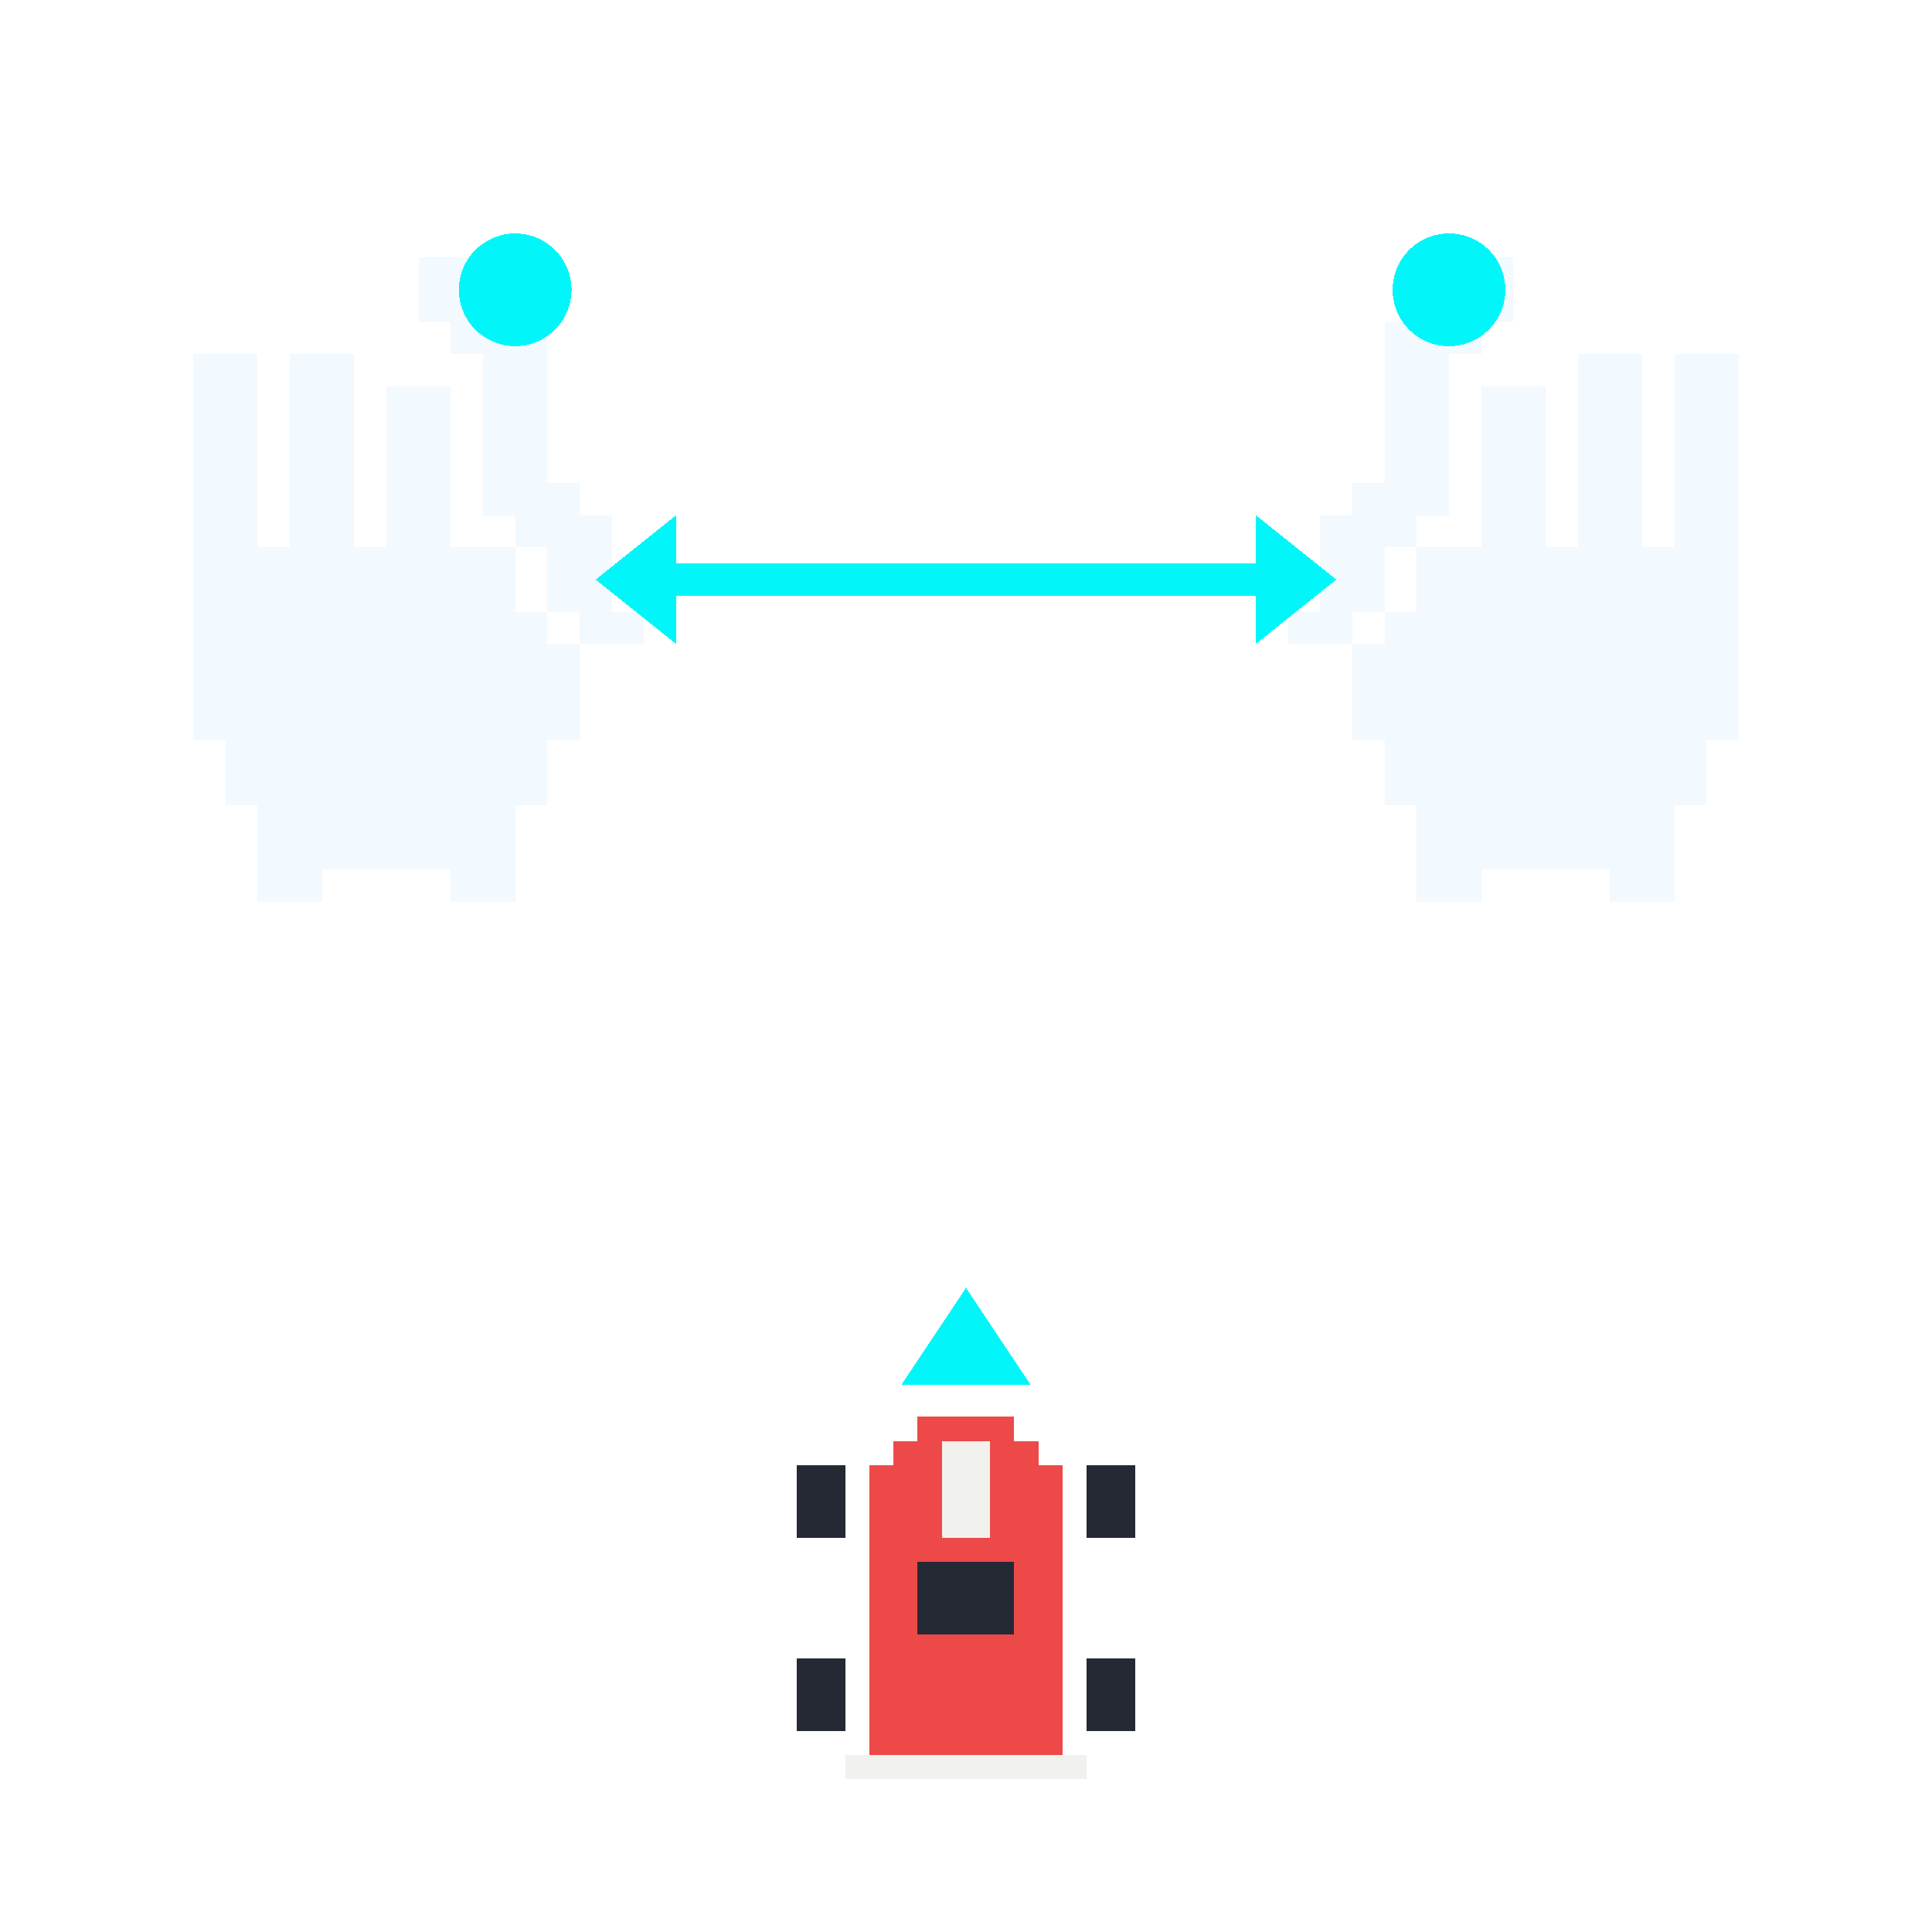
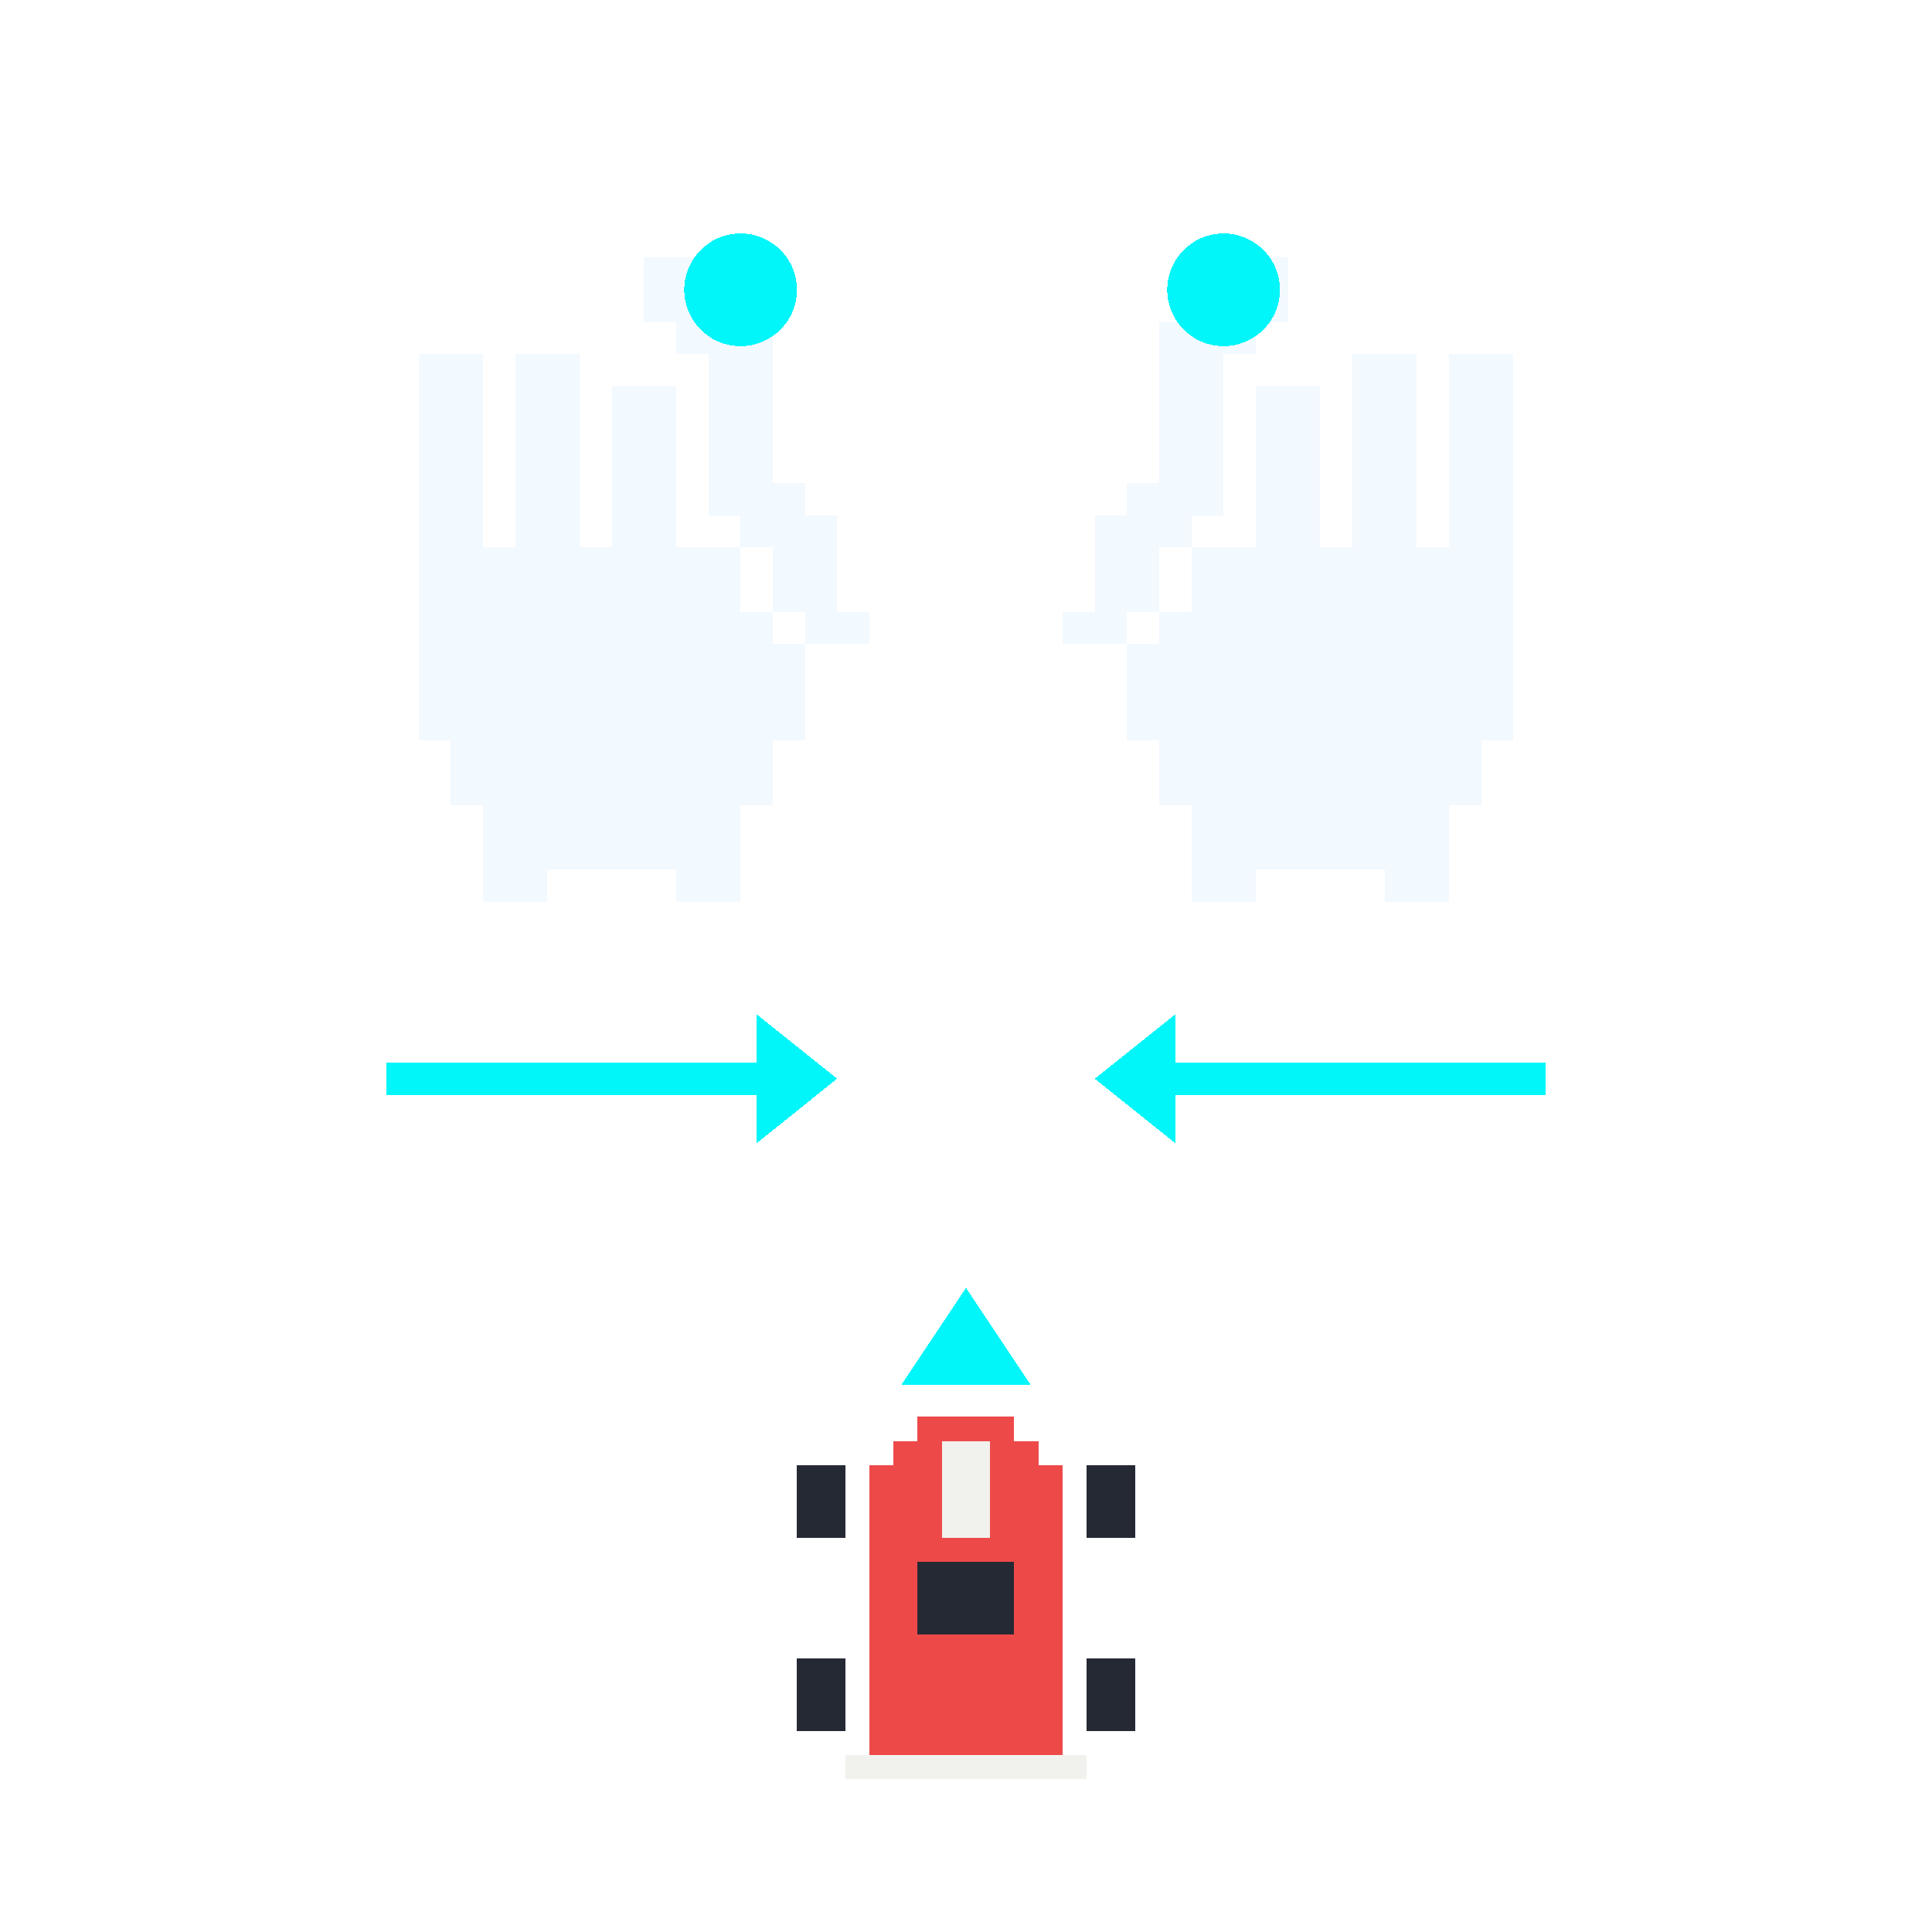
<svg xmlns="http://www.w3.org/2000/svg" width="240" height="240" viewBox="0 0 240 240" shape-rendering="crispEdges">
  <g fill="#F2F9FF">
-     <rect x="52" y="32" width="8" height="4" fill="#F2F9FF" />
-     <rect x="52" y="36" width="12" height="4" fill="#F2F9FF" />
-     <rect x="56" y="40" width="12" height="4" fill="#F2F9FF" />
-     <rect x="24" y="44" width="8" height="4" fill="#F2F9FF" />
-     <rect x="36" y="44" width="8" height="4" fill="#F2F9FF" />
-     <rect x="60" y="44" width="8" height="4" fill="#F2F9FF" />
-     <rect x="24" y="48" width="8" height="4" fill="#F2F9FF" />
-     <rect x="36" y="48" width="8" height="4" fill="#F2F9FF" />
-     <rect x="48" y="48" width="8" height="4" fill="#F2F9FF" />
-     <rect x="60" y="48" width="8" height="4" fill="#F2F9FF" />
-     <rect x="24" y="52" width="8" height="4" fill="#F2F9FF" />
-     <rect x="36" y="52" width="8" height="4" fill="#F2F9FF" />
-     <rect x="48" y="52" width="8" height="4" fill="#F2F9FF" />
-     <rect x="60" y="52" width="8" height="4" fill="#F2F9FF" />
-     <rect x="24" y="56" width="8" height="4" fill="#F2F9FF" />
-     <rect x="36" y="56" width="8" height="4" fill="#F2F9FF" />
-     <rect x="48" y="56" width="8" height="4" fill="#F2F9FF" />
-     <rect x="60" y="56" width="8" height="4" fill="#F2F9FF" />
-     <rect x="24" y="60" width="8" height="4" fill="#F2F9FF" />
-     <rect x="36" y="60" width="8" height="4" fill="#F2F9FF" />
-     <rect x="48" y="60" width="8" height="4" fill="#F2F9FF" />
-     <rect x="60" y="60" width="12" height="4" fill="#F2F9FF" />
-     <rect x="24" y="64" width="8" height="4" fill="#F2F9FF" />
-     <rect x="36" y="64" width="8" height="4" fill="#F2F9FF" />
-     <rect x="48" y="64" width="8" height="4" fill="#F2F9FF" />
-     <rect x="64" y="64" width="12" height="4" fill="#F2F9FF" />
-     <rect x="24" y="68" width="40" height="4" fill="#F2F9FF" />
-     <rect x="68" y="68" width="8" height="4" fill="#F2F9FF" />
-     <rect x="24" y="72" width="40" height="4" fill="#F2F9FF" />
-     <rect x="68" y="72" width="8" height="4" fill="#F2F9FF" />
-     <rect x="24" y="76" width="44" height="4" fill="#F2F9FF" />
-     <rect x="72" y="76" width="8" height="4" fill="#F2F9FF" />
-     <rect x="24" y="80" width="48" height="4" fill="#F2F9FF" />
-     <rect x="24" y="84" width="48" height="4" fill="#F2F9FF" />
-     <rect x="24" y="88" width="48" height="4" fill="#F2F9FF" />
-     <rect x="28" y="92" width="40" height="4" fill="#F2F9FF" />
-     <rect x="28" y="96" width="40" height="4" fill="#F2F9FF" />
-     <rect x="32" y="100" width="32" height="4" fill="#F2F9FF" />
-     <rect x="32" y="104" width="32" height="4" fill="#F2F9FF" />
-     <rect x="32" y="108" width="8" height="4" fill="#F2F9FF" />
-     <rect x="56" y="108" width="8" height="4" fill="#F2F9FF" />
+     <rect x="80" y="32" width="8" height="4" fill="#F2F9FF" />
+     <rect x="80" y="36" width="12" height="4" fill="#F2F9FF" />
+     <rect x="84" y="40" width="12" height="4" fill="#F2F9FF" />
+     <rect x="52" y="44" width="8" height="4" fill="#F2F9FF" />
+     <rect x="64" y="44" width="8" height="4" fill="#F2F9FF" />
+     <rect x="88" y="44" width="8" height="4" fill="#F2F9FF" />
+     <rect x="52" y="48" width="8" height="4" fill="#F2F9FF" />
+     <rect x="64" y="48" width="8" height="4" fill="#F2F9FF" />
+     <rect x="76" y="48" width="8" height="4" fill="#F2F9FF" />
+     <rect x="88" y="48" width="8" height="4" fill="#F2F9FF" />
+     <rect x="52" y="52" width="8" height="4" fill="#F2F9FF" />
+     <rect x="64" y="52" width="8" height="4" fill="#F2F9FF" />
+     <rect x="76" y="52" width="8" height="4" fill="#F2F9FF" />
+     <rect x="88" y="52" width="8" height="4" fill="#F2F9FF" />
+     <rect x="52" y="56" width="8" height="4" fill="#F2F9FF" />
+     <rect x="64" y="56" width="8" height="4" fill="#F2F9FF" />
+     <rect x="76" y="56" width="8" height="4" fill="#F2F9FF" />
+     <rect x="88" y="56" width="8" height="4" fill="#F2F9FF" />
+     <rect x="52" y="60" width="8" height="4" fill="#F2F9FF" />
+     <rect x="64" y="60" width="8" height="4" fill="#F2F9FF" />
+     <rect x="76" y="60" width="8" height="4" fill="#F2F9FF" />
+     <rect x="88" y="60" width="12" height="4" fill="#F2F9FF" />
+     <rect x="52" y="64" width="8" height="4" fill="#F2F9FF" />
+     <rect x="64" y="64" width="8" height="4" fill="#F2F9FF" />
+     <rect x="76" y="64" width="8" height="4" fill="#F2F9FF" />
+     <rect x="92" y="64" width="12" height="4" fill="#F2F9FF" />
+     <rect x="52" y="68" width="40" height="4" fill="#F2F9FF" />
+     <rect x="96" y="68" width="8" height="4" fill="#F2F9FF" />
+     <rect x="52" y="72" width="40" height="4" fill="#F2F9FF" />
+     <rect x="96" y="72" width="8" height="4" fill="#F2F9FF" />
+     <rect x="52" y="76" width="44" height="4" fill="#F2F9FF" />
+     <rect x="100" y="76" width="8" height="4" fill="#F2F9FF" />
+     <rect x="52" y="80" width="48" height="4" fill="#F2F9FF" />
+     <rect x="52" y="84" width="48" height="4" fill="#F2F9FF" />
+     <rect x="52" y="88" width="48" height="4" fill="#F2F9FF" />
+     <rect x="56" y="92" width="40" height="4" fill="#F2F9FF" />
+     <rect x="56" y="96" width="40" height="4" fill="#F2F9FF" />
+     <rect x="60" y="100" width="32" height="4" fill="#F2F9FF" />
+     <rect x="60" y="104" width="32" height="4" fill="#F2F9FF" />
+     <rect x="60" y="108" width="8" height="4" fill="#F2F9FF" />
+     <rect x="84" y="108" width="8" height="4" fill="#F2F9FF" />
  </g>
-   <circle cx="64" cy="36" r="7" fill="#00F6F9" />
+   <circle cx="92" cy="36" r="7" fill="#00F6F9" />
  <g fill="#F2F9FF">
-     <rect x="180" y="32" width="8" height="4" fill="#F2F9FF" />
-     <rect x="176" y="36" width="12" height="4" fill="#F2F9FF" />
-     <rect x="172" y="40" width="12" height="4" fill="#F2F9FF" />
-     <rect x="172" y="44" width="8" height="4" fill="#F2F9FF" />
-     <rect x="196" y="44" width="8" height="4" fill="#F2F9FF" />
-     <rect x="208" y="44" width="8" height="4" fill="#F2F9FF" />
-     <rect x="172" y="48" width="8" height="4" fill="#F2F9FF" />
-     <rect x="184" y="48" width="8" height="4" fill="#F2F9FF" />
-     <rect x="196" y="48" width="8" height="4" fill="#F2F9FF" />
-     <rect x="208" y="48" width="8" height="4" fill="#F2F9FF" />
-     <rect x="172" y="52" width="8" height="4" fill="#F2F9FF" />
-     <rect x="184" y="52" width="8" height="4" fill="#F2F9FF" />
-     <rect x="196" y="52" width="8" height="4" fill="#F2F9FF" />
-     <rect x="208" y="52" width="8" height="4" fill="#F2F9FF" />
-     <rect x="172" y="56" width="8" height="4" fill="#F2F9FF" />
-     <rect x="184" y="56" width="8" height="4" fill="#F2F9FF" />
-     <rect x="196" y="56" width="8" height="4" fill="#F2F9FF" />
-     <rect x="208" y="56" width="8" height="4" fill="#F2F9FF" />
-     <rect x="168" y="60" width="12" height="4" fill="#F2F9FF" />
-     <rect x="184" y="60" width="8" height="4" fill="#F2F9FF" />
-     <rect x="196" y="60" width="8" height="4" fill="#F2F9FF" />
-     <rect x="208" y="60" width="8" height="4" fill="#F2F9FF" />
-     <rect x="164" y="64" width="12" height="4" fill="#F2F9FF" />
-     <rect x="184" y="64" width="8" height="4" fill="#F2F9FF" />
-     <rect x="196" y="64" width="8" height="4" fill="#F2F9FF" />
-     <rect x="208" y="64" width="8" height="4" fill="#F2F9FF" />
-     <rect x="164" y="68" width="8" height="4" fill="#F2F9FF" />
-     <rect x="176" y="68" width="40" height="4" fill="#F2F9FF" />
-     <rect x="164" y="72" width="8" height="4" fill="#F2F9FF" />
-     <rect x="176" y="72" width="40" height="4" fill="#F2F9FF" />
-     <rect x="160" y="76" width="8" height="4" fill="#F2F9FF" />
-     <rect x="172" y="76" width="44" height="4" fill="#F2F9FF" />
-     <rect x="168" y="80" width="48" height="4" fill="#F2F9FF" />
-     <rect x="168" y="84" width="48" height="4" fill="#F2F9FF" />
-     <rect x="168" y="88" width="48" height="4" fill="#F2F9FF" />
-     <rect x="172" y="92" width="40" height="4" fill="#F2F9FF" />
-     <rect x="172" y="96" width="40" height="4" fill="#F2F9FF" />
-     <rect x="176" y="100" width="32" height="4" fill="#F2F9FF" />
-     <rect x="176" y="104" width="32" height="4" fill="#F2F9FF" />
-     <rect x="176" y="108" width="8" height="4" fill="#F2F9FF" />
-     <rect x="200" y="108" width="8" height="4" fill="#F2F9FF" />
+     <rect x="152" y="32" width="8" height="4" fill="#F2F9FF" />
+     <rect x="148" y="36" width="12" height="4" fill="#F2F9FF" />
+     <rect x="144" y="40" width="12" height="4" fill="#F2F9FF" />
+     <rect x="144" y="44" width="8" height="4" fill="#F2F9FF" />
+     <rect x="168" y="44" width="8" height="4" fill="#F2F9FF" />
+     <rect x="180" y="44" width="8" height="4" fill="#F2F9FF" />
+     <rect x="144" y="48" width="8" height="4" fill="#F2F9FF" />
+     <rect x="156" y="48" width="8" height="4" fill="#F2F9FF" />
+     <rect x="168" y="48" width="8" height="4" fill="#F2F9FF" />
+     <rect x="180" y="48" width="8" height="4" fill="#F2F9FF" />
+     <rect x="144" y="52" width="8" height="4" fill="#F2F9FF" />
+     <rect x="156" y="52" width="8" height="4" fill="#F2F9FF" />
+     <rect x="168" y="52" width="8" height="4" fill="#F2F9FF" />
+     <rect x="180" y="52" width="8" height="4" fill="#F2F9FF" />
+     <rect x="144" y="56" width="8" height="4" fill="#F2F9FF" />
+     <rect x="156" y="56" width="8" height="4" fill="#F2F9FF" />
+     <rect x="168" y="56" width="8" height="4" fill="#F2F9FF" />
+     <rect x="180" y="56" width="8" height="4" fill="#F2F9FF" />
+     <rect x="140" y="60" width="12" height="4" fill="#F2F9FF" />
+     <rect x="156" y="60" width="8" height="4" fill="#F2F9FF" />
+     <rect x="168" y="60" width="8" height="4" fill="#F2F9FF" />
+     <rect x="180" y="60" width="8" height="4" fill="#F2F9FF" />
+     <rect x="136" y="64" width="12" height="4" fill="#F2F9FF" />
+     <rect x="156" y="64" width="8" height="4" fill="#F2F9FF" />
+     <rect x="168" y="64" width="8" height="4" fill="#F2F9FF" />
+     <rect x="180" y="64" width="8" height="4" fill="#F2F9FF" />
+     <rect x="136" y="68" width="8" height="4" fill="#F2F9FF" />
+     <rect x="148" y="68" width="40" height="4" fill="#F2F9FF" />
+     <rect x="136" y="72" width="8" height="4" fill="#F2F9FF" />
+     <rect x="148" y="72" width="40" height="4" fill="#F2F9FF" />
+     <rect x="132" y="76" width="8" height="4" fill="#F2F9FF" />
+     <rect x="144" y="76" width="44" height="4" fill="#F2F9FF" />
+     <rect x="140" y="80" width="48" height="4" fill="#F2F9FF" />
+     <rect x="140" y="84" width="48" height="4" fill="#F2F9FF" />
+     <rect x="140" y="88" width="48" height="4" fill="#F2F9FF" />
+     <rect x="144" y="92" width="40" height="4" fill="#F2F9FF" />
+     <rect x="144" y="96" width="40" height="4" fill="#F2F9FF" />
+     <rect x="148" y="100" width="32" height="4" fill="#F2F9FF" />
+     <rect x="148" y="104" width="32" height="4" fill="#F2F9FF" />
+     <rect x="148" y="108" width="8" height="4" fill="#F2F9FF" />
+     <rect x="172" y="108" width="8" height="4" fill="#F2F9FF" />
  </g>
-   <circle cx="180" cy="36" r="7" fill="#00F6F9" />
-   <rect x="82" y="70" width="76" height="4" fill="#00F6F9" />
-   <polygon points="74,72 84,64 84,80" fill="#00F6F9" />
-   <polygon points="166,72 156,64 156,80" fill="#00F6F9" />
+   <circle cx="152" cy="36" r="7" fill="#00F6F9" />
+   <rect x="48" y="132" width="48" height="4" fill="#00F6F9" />
+   <polygon points="104,134 94,126 94,142" fill="#00F6F9" />
+   <rect x="144" y="132" width="48" height="4" fill="#00F6F9" />
+   <polygon points="136,134 146,126 146,142" fill="#00F6F9" />
  <g transform="rotate(0 120 200)">
    <rect x="114" y="176" width="3" height="3" fill="#EE4949" />
    <rect x="117" y="176" width="3" height="3" fill="#EE4949" />
    <rect x="120" y="176" width="3" height="3" fill="#EE4949" />
    <rect x="123" y="176" width="3" height="3" fill="#EE4949" />
    <rect x="111" y="179" width="3" height="3" fill="#EE4949" />
    <rect x="114" y="179" width="3" height="3" fill="#EE4949" />
    <rect x="117" y="179" width="3" height="3" fill="#F1F2EE" />
    <rect x="120" y="179" width="3" height="3" fill="#F1F2EE" />
    <rect x="123" y="179" width="3" height="3" fill="#EE4949" />
    <rect x="126" y="179" width="3" height="3" fill="#EE4949" />
    <rect x="99" y="182" width="3" height="3" fill="#252934" />
    <rect x="102" y="182" width="3" height="3" fill="#252934" />
    <rect x="108" y="182" width="3" height="3" fill="#EE4949" />
    <rect x="111" y="182" width="3" height="3" fill="#EE4949" />
    <rect x="114" y="182" width="3" height="3" fill="#EE4949" />
    <rect x="117" y="182" width="3" height="3" fill="#F1F2EE" />
    <rect x="120" y="182" width="3" height="3" fill="#F1F2EE" />
    <rect x="123" y="182" width="3" height="3" fill="#EE4949" />
    <rect x="126" y="182" width="3" height="3" fill="#EE4949" />
    <rect x="129" y="182" width="3" height="3" fill="#EE4949" />
    <rect x="135" y="182" width="3" height="3" fill="#252934" />
    <rect x="138" y="182" width="3" height="3" fill="#252934" />
    <rect x="99" y="185" width="3" height="3" fill="#252934" />
    <rect x="102" y="185" width="3" height="3" fill="#252934" />
    <rect x="108" y="185" width="3" height="3" fill="#EE4949" />
    <rect x="111" y="185" width="3" height="3" fill="#EE4949" />
    <rect x="114" y="185" width="3" height="3" fill="#EE4949" />
    <rect x="117" y="185" width="3" height="3" fill="#F1F2EE" />
    <rect x="120" y="185" width="3" height="3" fill="#F1F2EE" />
    <rect x="123" y="185" width="3" height="3" fill="#EE4949" />
    <rect x="126" y="185" width="3" height="3" fill="#EE4949" />
    <rect x="129" y="185" width="3" height="3" fill="#EE4949" />
    <rect x="135" y="185" width="3" height="3" fill="#252934" />
    <rect x="138" y="185" width="3" height="3" fill="#252934" />
    <rect x="99" y="188" width="3" height="3" fill="#252934" />
    <rect x="102" y="188" width="3" height="3" fill="#252934" />
    <rect x="108" y="188" width="3" height="3" fill="#EE4949" />
    <rect x="111" y="188" width="3" height="3" fill="#EE4949" />
    <rect x="114" y="188" width="3" height="3" fill="#EE4949" />
    <rect x="117" y="188" width="3" height="3" fill="#F1F2EE" />
    <rect x="120" y="188" width="3" height="3" fill="#F1F2EE" />
    <rect x="123" y="188" width="3" height="3" fill="#EE4949" />
    <rect x="126" y="188" width="3" height="3" fill="#EE4949" />
    <rect x="129" y="188" width="3" height="3" fill="#EE4949" />
    <rect x="135" y="188" width="3" height="3" fill="#252934" />
    <rect x="138" y="188" width="3" height="3" fill="#252934" />
    <rect x="108" y="191" width="3" height="3" fill="#EE4949" />
    <rect x="111" y="191" width="3" height="3" fill="#EE4949" />
    <rect x="114" y="191" width="3" height="3" fill="#EE4949" />
    <rect x="117" y="191" width="3" height="3" fill="#EE4949" />
    <rect x="120" y="191" width="3" height="3" fill="#EE4949" />
    <rect x="123" y="191" width="3" height="3" fill="#EE4949" />
    <rect x="126" y="191" width="3" height="3" fill="#EE4949" />
    <rect x="129" y="191" width="3" height="3" fill="#EE4949" />
    <rect x="108" y="194" width="3" height="3" fill="#EE4949" />
    <rect x="111" y="194" width="3" height="3" fill="#EE4949" />
    <rect x="114" y="194" width="3" height="3" fill="#252934" />
    <rect x="117" y="194" width="3" height="3" fill="#252934" />
    <rect x="120" y="194" width="3" height="3" fill="#252934" />
    <rect x="123" y="194" width="3" height="3" fill="#252934" />
    <rect x="126" y="194" width="3" height="3" fill="#EE4949" />
    <rect x="129" y="194" width="3" height="3" fill="#EE4949" />
    <rect x="108" y="197" width="3" height="3" fill="#EE4949" />
    <rect x="111" y="197" width="3" height="3" fill="#EE4949" />
    <rect x="114" y="197" width="3" height="3" fill="#252934" />
    <rect x="117" y="197" width="3" height="3" fill="#252934" />
    <rect x="120" y="197" width="3" height="3" fill="#252934" />
    <rect x="123" y="197" width="3" height="3" fill="#252934" />
    <rect x="126" y="197" width="3" height="3" fill="#EE4949" />
    <rect x="129" y="197" width="3" height="3" fill="#EE4949" />
    <rect x="108" y="200" width="3" height="3" fill="#EE4949" />
    <rect x="111" y="200" width="3" height="3" fill="#EE4949" />
    <rect x="114" y="200" width="3" height="3" fill="#252934" />
    <rect x="117" y="200" width="3" height="3" fill="#252934" />
    <rect x="120" y="200" width="3" height="3" fill="#252934" />
    <rect x="123" y="200" width="3" height="3" fill="#252934" />
    <rect x="126" y="200" width="3" height="3" fill="#EE4949" />
    <rect x="129" y="200" width="3" height="3" fill="#EE4949" />
    <rect x="108" y="203" width="3" height="3" fill="#EE4949" />
    <rect x="111" y="203" width="3" height="3" fill="#EE4949" />
    <rect x="114" y="203" width="3" height="3" fill="#EE4949" />
    <rect x="117" y="203" width="3" height="3" fill="#EE4949" />
    <rect x="120" y="203" width="3" height="3" fill="#EE4949" />
    <rect x="123" y="203" width="3" height="3" fill="#EE4949" />
    <rect x="126" y="203" width="3" height="3" fill="#EE4949" />
    <rect x="129" y="203" width="3" height="3" fill="#EE4949" />
    <rect x="99" y="206" width="3" height="3" fill="#252934" />
    <rect x="102" y="206" width="3" height="3" fill="#252934" />
    <rect x="108" y="206" width="3" height="3" fill="#EE4949" />
    <rect x="111" y="206" width="3" height="3" fill="#EE4949" />
    <rect x="114" y="206" width="3" height="3" fill="#EE4949" />
    <rect x="117" y="206" width="3" height="3" fill="#EE4949" />
    <rect x="120" y="206" width="3" height="3" fill="#EE4949" />
    <rect x="123" y="206" width="3" height="3" fill="#EE4949" />
    <rect x="126" y="206" width="3" height="3" fill="#EE4949" />
    <rect x="129" y="206" width="3" height="3" fill="#EE4949" />
    <rect x="135" y="206" width="3" height="3" fill="#252934" />
    <rect x="138" y="206" width="3" height="3" fill="#252934" />
    <rect x="99" y="209" width="3" height="3" fill="#252934" />
    <rect x="102" y="209" width="3" height="3" fill="#252934" />
    <rect x="108" y="209" width="3" height="3" fill="#EE4949" />
    <rect x="111" y="209" width="3" height="3" fill="#EE4949" />
    <rect x="114" y="209" width="3" height="3" fill="#EE4949" />
    <rect x="117" y="209" width="3" height="3" fill="#EE4949" />
    <rect x="120" y="209" width="3" height="3" fill="#EE4949" />
    <rect x="123" y="209" width="3" height="3" fill="#EE4949" />
    <rect x="126" y="209" width="3" height="3" fill="#EE4949" />
    <rect x="129" y="209" width="3" height="3" fill="#EE4949" />
    <rect x="135" y="209" width="3" height="3" fill="#252934" />
    <rect x="138" y="209" width="3" height="3" fill="#252934" />
    <rect x="99" y="212" width="3" height="3" fill="#252934" />
    <rect x="102" y="212" width="3" height="3" fill="#252934" />
    <rect x="108" y="212" width="3" height="3" fill="#EE4949" />
    <rect x="111" y="212" width="3" height="3" fill="#EE4949" />
    <rect x="114" y="212" width="3" height="3" fill="#EE4949" />
    <rect x="117" y="212" width="3" height="3" fill="#EE4949" />
    <rect x="120" y="212" width="3" height="3" fill="#EE4949" />
    <rect x="123" y="212" width="3" height="3" fill="#EE4949" />
    <rect x="126" y="212" width="3" height="3" fill="#EE4949" />
    <rect x="129" y="212" width="3" height="3" fill="#EE4949" />
    <rect x="135" y="212" width="3" height="3" fill="#252934" />
    <rect x="138" y="212" width="3" height="3" fill="#252934" />
    <rect x="108" y="215" width="3" height="3" fill="#EE4949" />
    <rect x="111" y="215" width="3" height="3" fill="#EE4949" />
    <rect x="114" y="215" width="3" height="3" fill="#EE4949" />
    <rect x="117" y="215" width="3" height="3" fill="#EE4949" />
    <rect x="120" y="215" width="3" height="3" fill="#EE4949" />
    <rect x="123" y="215" width="3" height="3" fill="#EE4949" />
    <rect x="126" y="215" width="3" height="3" fill="#EE4949" />
    <rect x="129" y="215" width="3" height="3" fill="#EE4949" />
    <rect x="105" y="218" width="3" height="3" fill="#F1F2EE" />
    <rect x="108" y="218" width="3" height="3" fill="#F1F2EE" />
    <rect x="111" y="218" width="3" height="3" fill="#F1F2EE" />
    <rect x="114" y="218" width="3" height="3" fill="#F1F2EE" />
    <rect x="117" y="218" width="3" height="3" fill="#F1F2EE" />
    <rect x="120" y="218" width="3" height="3" fill="#F1F2EE" />
    <rect x="123" y="218" width="3" height="3" fill="#F1F2EE" />
    <rect x="126" y="218" width="3" height="3" fill="#F1F2EE" />
    <rect x="129" y="218" width="3" height="3" fill="#F1F2EE" />
    <rect x="132" y="218" width="3" height="3" fill="#F1F2EE" />
  </g>
  <polygon points="120,160 112,172 128,172" fill="#00F6F9" />
</svg>
